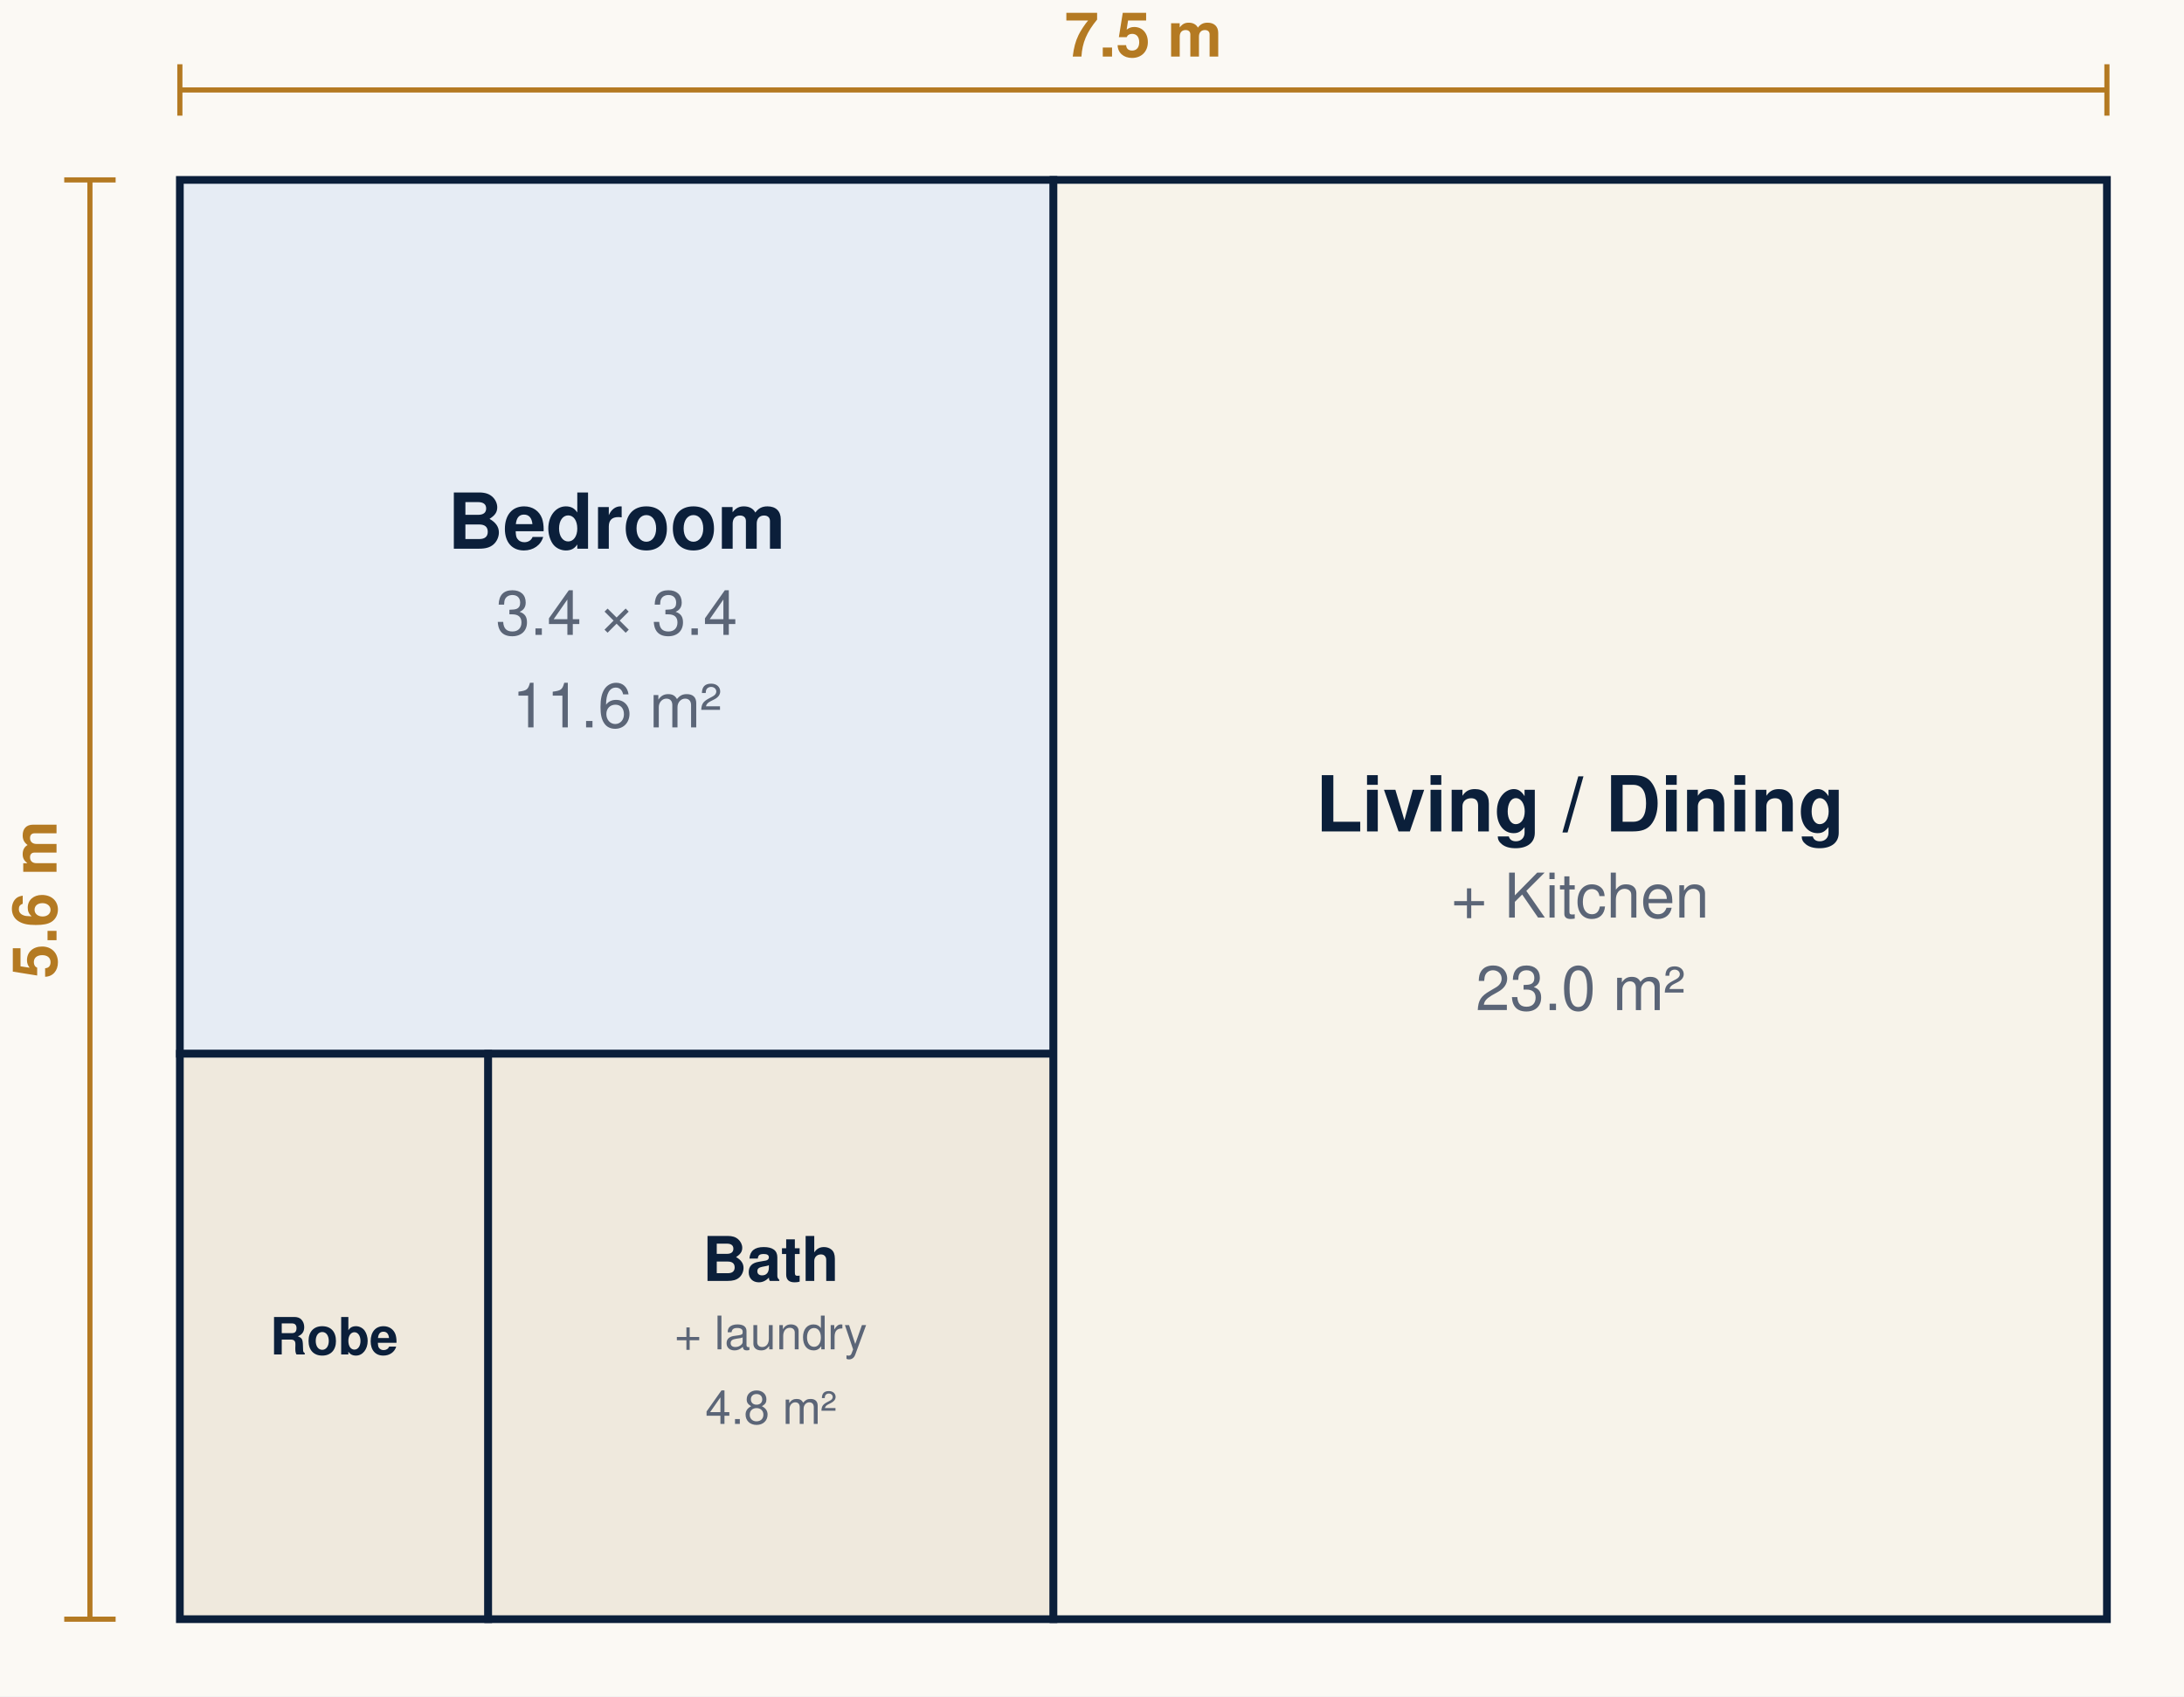
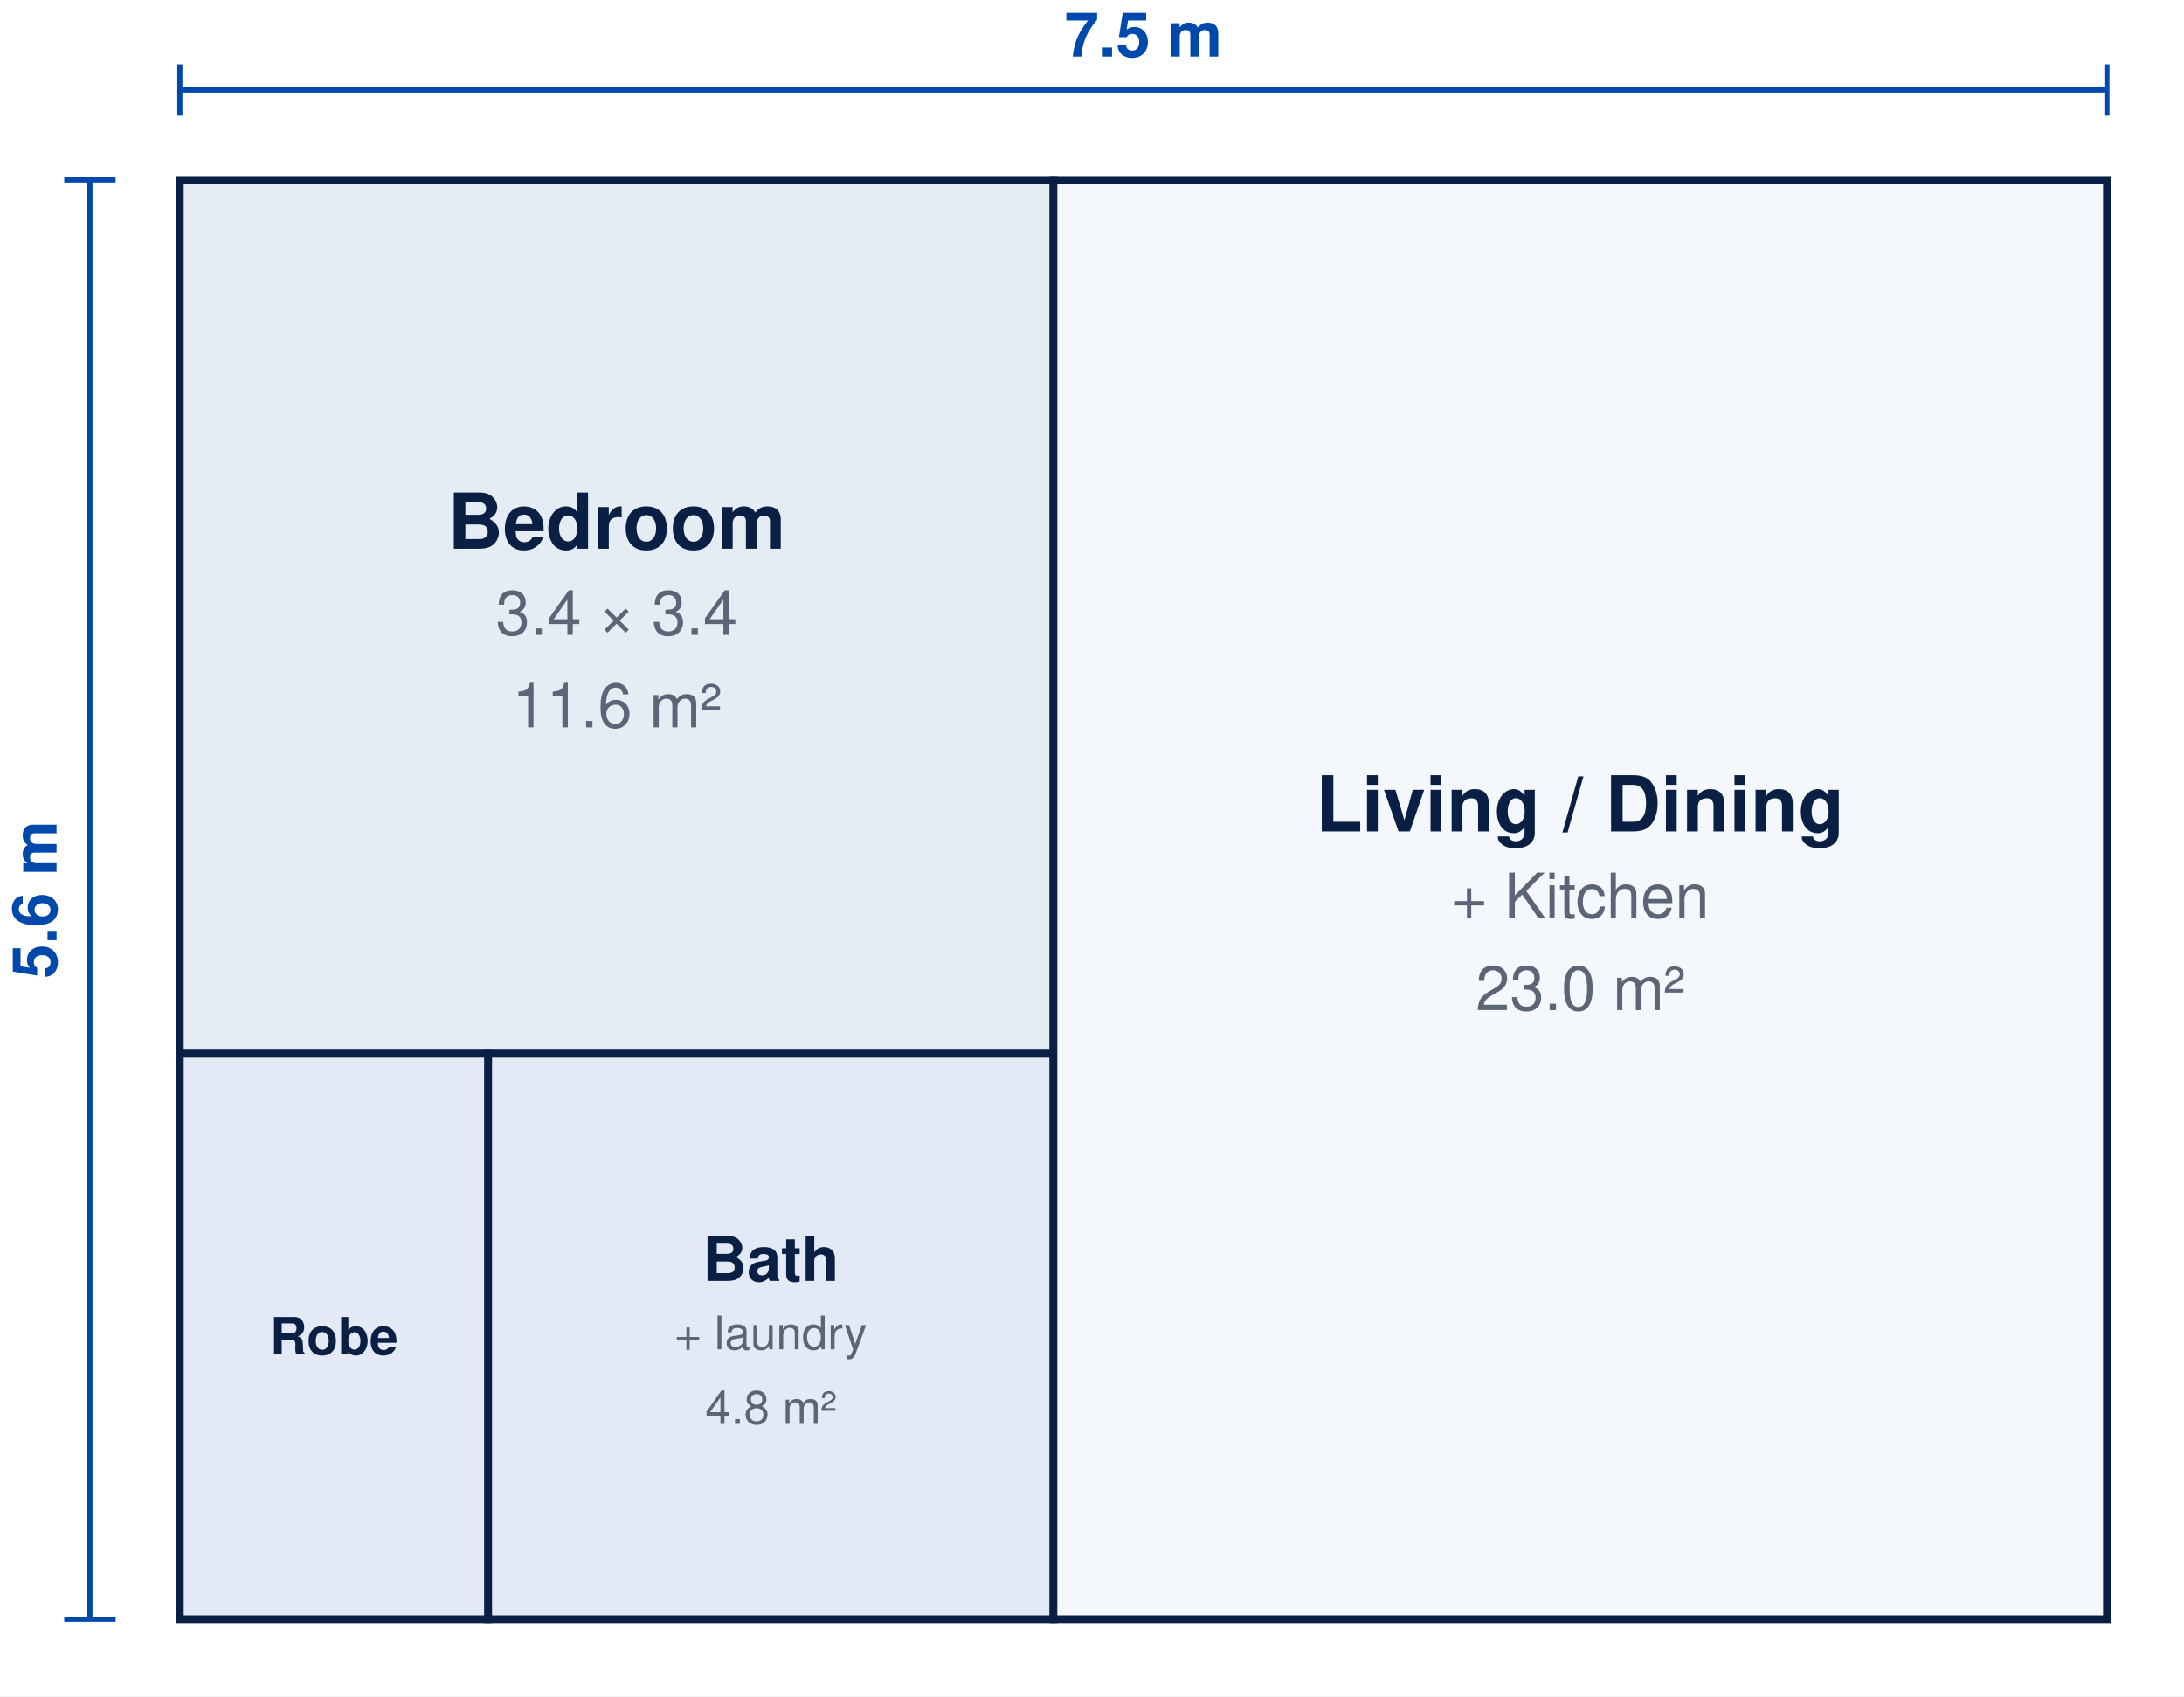
<svg xmlns="http://www.w3.org/2000/svg" viewBox="0 0 850 660" font-family="Archivo, Helvetica, Arial, sans-serif">
-   <rect width="850" height="660" fill="#fbf9f4" />
+   <rect width="850" height="660" fill="#ffffff" />
  <g transform="translate(70,70)">
-     <polygon points="0,0 340,0 340,340 0,340" fill="#e6ecf4" stroke="#0b1f3a" stroke-width="3" />
-     <text x="170" y="133" font-size="30" font-weight="700" fill="#0b1f3a" text-anchor="middle" dominant-baseline="middle">Bedroom</text>
+     <polygon points="0,0 340,0 340,340 0,340" fill="#e6ecf4" stroke="#0a1f44" stroke-width="3" />
+     <text x="170" y="133" font-size="30" font-weight="700" fill="#0a1f44" text-anchor="middle" dominant-baseline="middle">Bedroom</text>
    <text x="170" y="169" font-size="24" font-weight="400" fill="#5b6577" text-anchor="middle" dominant-baseline="middle">3.4 × 3.4</text>
    <text x="170" y="205" font-size="24" font-weight="400" fill="#5b6577" text-anchor="middle" dominant-baseline="middle">11.6 m²</text>
-     <polygon points="0,340 120,340 120,560 0,560" fill="#efe9dd" stroke="#0b1f3a" stroke-width="3" />
-     <text x="60" y="450" font-size="20" font-weight="700" fill="#0b1f3a" text-anchor="middle" dominant-baseline="middle">Robe</text>
-     <polygon points="120,340 340,340 340,560 120,560" fill="#efe9dd" stroke="#0b1f3a" stroke-width="3" />
-     <text x="230" y="420" font-size="24" font-weight="700" fill="#0b1f3a" text-anchor="middle" dominant-baseline="middle">Bath</text>
+     <polygon points="0,340 120,340 120,560 0,560" fill="#e3eaf5" stroke="#0a1f44" stroke-width="3" />
+     <text x="60" y="450" font-size="20" font-weight="700" fill="#0a1f44" text-anchor="middle" dominant-baseline="middle">Robe</text>
+     <polygon points="120,340 340,340 340,560 120,560" fill="#e3eaf5" stroke="#0a1f44" stroke-width="3" />
+     <text x="230" y="420" font-size="24" font-weight="700" fill="#0a1f44" text-anchor="middle" dominant-baseline="middle">Bath</text>
    <text x="230" y="449" font-size="18" font-weight="400" fill="#5b6577" text-anchor="middle" dominant-baseline="middle">+ laundry</text>
    <text x="230" y="478" font-size="18" font-weight="400" fill="#5b6577" text-anchor="middle" dominant-baseline="middle">4.8 m²</text>
-     <polygon points="340,0 750,0 750,560 340,560" fill="#f7f3ea" stroke="#0b1f3a" stroke-width="3" />
-     <text x="545" y="243" font-size="30" font-weight="700" fill="#0b1f3a" text-anchor="middle" dominant-baseline="middle">Living / Dining</text>
+     <polygon points="340,0 750,0 750,560 340,560" fill="#f4f7fb" stroke="#0a1f44" stroke-width="3" />
+     <text x="545" y="243" font-size="30" font-weight="700" fill="#0a1f44" text-anchor="middle" dominant-baseline="middle">Living / Dining</text>
    <text x="545" y="279" font-size="24" font-weight="400" fill="#5b6577" text-anchor="middle" dominant-baseline="middle">+ Kitchen</text>
    <text x="545" y="315" font-size="24" font-weight="400" fill="#5b6577" text-anchor="middle" dominant-baseline="middle">23.0 m²</text>
  </g>
-   <g stroke="#b47a22" stroke-width="2">
+   <g stroke="#0049ac" stroke-width="2">
    <line x1="70" y1="35" x2="820" y2="35" />
    <line x1="70" y1="25" x2="70" y2="45" />
    <line x1="820" y1="25" x2="820" y2="45" />
    <line x1="35" y1="70" x2="35" y2="630" />
    <line x1="25" y1="70" x2="45" y2="70" />
    <line x1="25" y1="630" x2="45" y2="630" />
  </g>
-   <text x="445" y="22" font-size="24" font-weight="600" fill="#b47a22" text-anchor="middle">7.5 m</text>
-   <text x="22" y="350" font-size="24" font-weight="600" fill="#b47a22" text-anchor="middle" transform="rotate(-90 22 350)">5.6 m</text>
+   <text x="445" y="22" font-size="24" font-weight="600" fill="#0049ac" text-anchor="middle">7.5 m</text>
+   <text x="22" y="350" font-size="24" font-weight="600" fill="#0049ac" text-anchor="middle" transform="rotate(-90 22 350)">5.6 m</text>
</svg>
